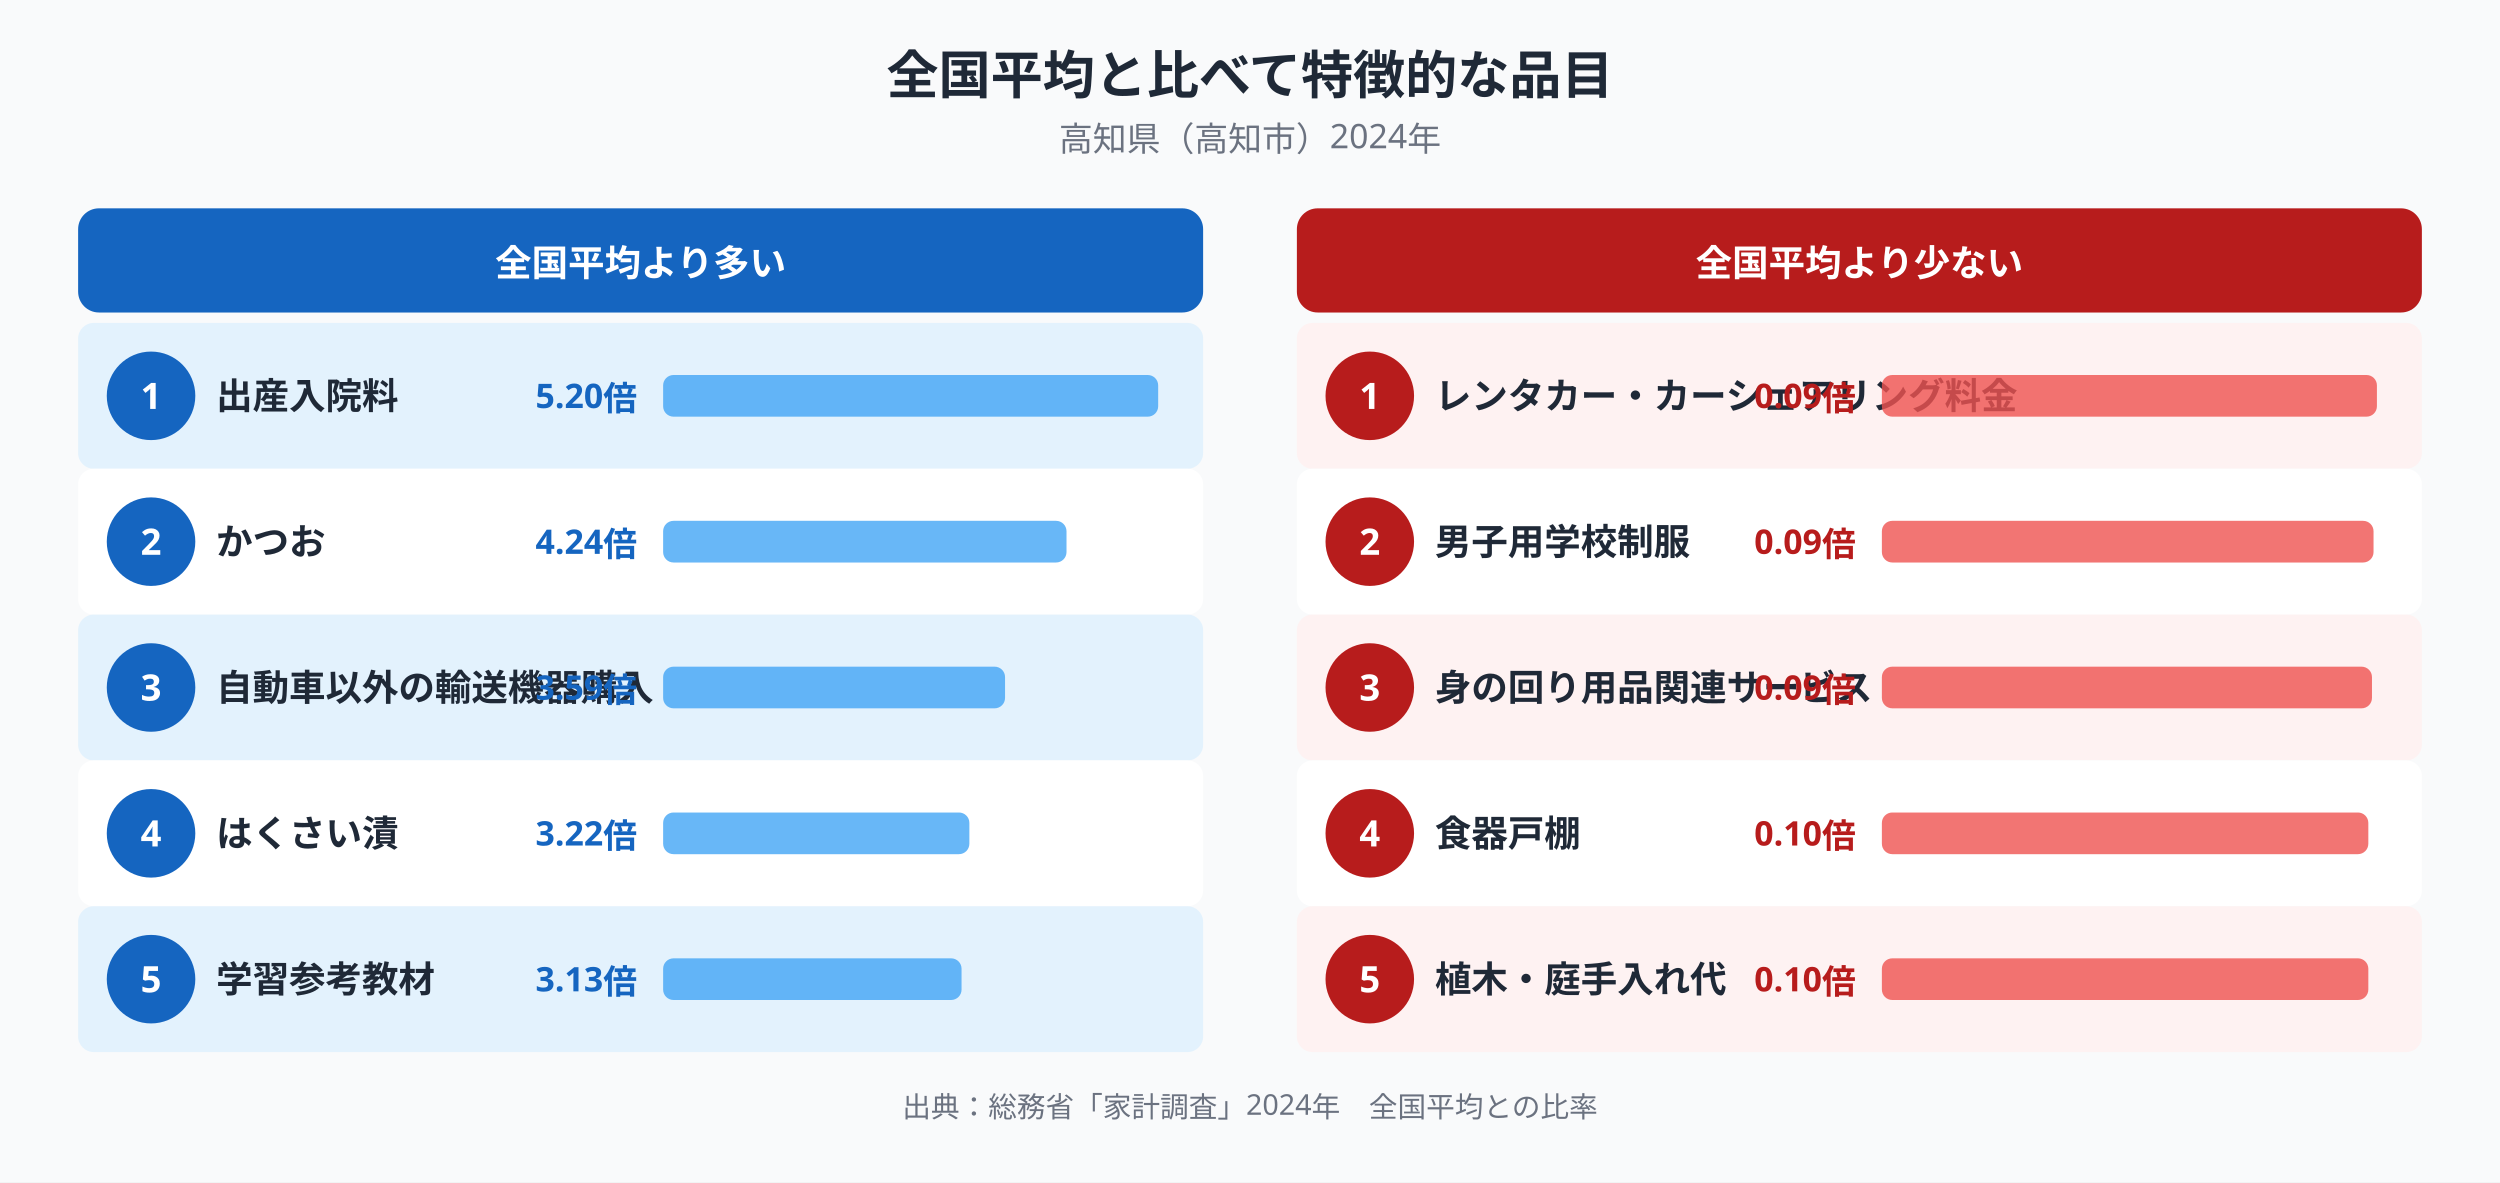
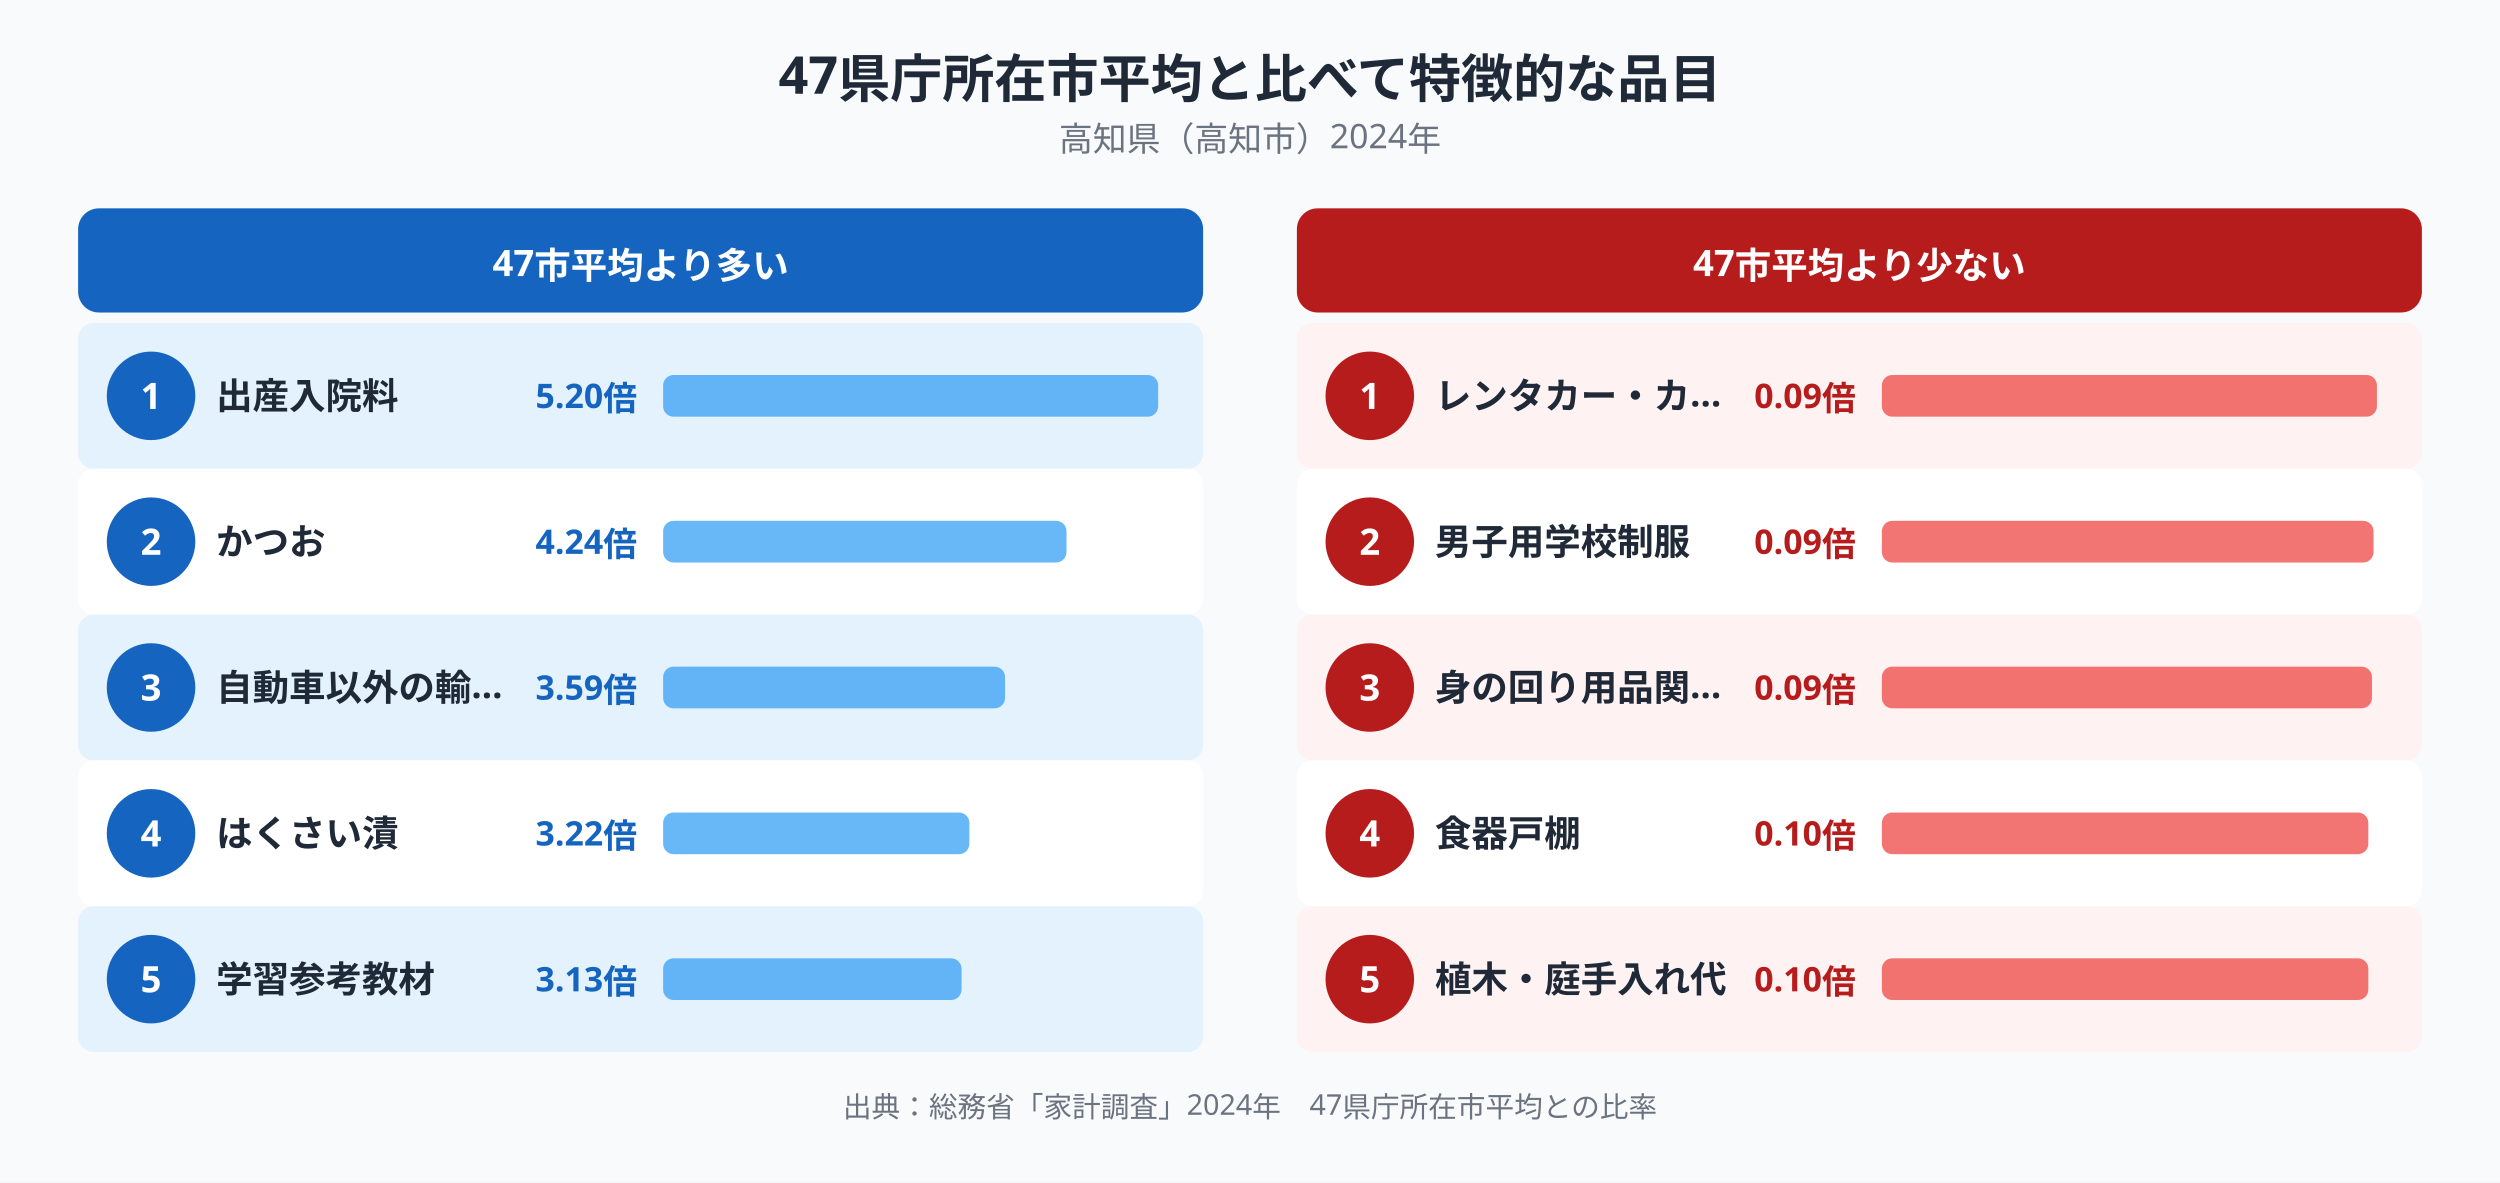
<svg xmlns="http://www.w3.org/2000/svg" width="960" height="454" viewBox="0 0 960 454" role="img" aria-label="高知県の特徴的な支出品目">
  <rect width="960" height="454" fill="#f9fafb" />
-   <text x="480" y="36" text-anchor="middle" font-family="'Noto Sans JP',sans-serif" font-size="20" font-weight="bold" fill="#1f2937">全国平均と比べて特徴的な品目</text>
+   <text x="480" y="36" text-anchor="middle" font-family="'Noto Sans JP',sans-serif" font-size="20" font-weight="bold" fill="#1f2937">47県庁所在市平均と比べて特徴的な品目</text>
  <text x="480" y="58" text-anchor="middle" font-family="'Noto Sans JP',sans-serif" font-size="13" fill="#6b7280">高知県（高知市）2024年</text>
  <rect x="30" y="80" width="432" height="40" rx="8" fill="#1565c0" />
-   <text x="246" y="106" text-anchor="middle" font-family="'Noto Sans JP', sans-serif" font-size="14" font-weight="bold" fill="#ffffff">全国平均より多い</text>
+   <text x="246" y="106" text-anchor="middle" font-family="'Noto Sans JP', sans-serif" font-size="14" font-weight="bold" fill="#ffffff">47市平均より多い</text>
  <rect x="30" y="124" width="432" height="56" rx="6" fill="#e3f2fd" />
  <circle cx="58" cy="152" r="17" fill="#1565c0" />
  <text x="58" y="157.04" text-anchor="middle" font-family="'Noto Sans JP', sans-serif" font-size="14" font-weight="bold" fill="#ffffff">1</text>
  <text x="83" y="157.04" font-family="'Noto Sans JP', sans-serif" font-size="14" font-weight="bold" fill="#1f2937">出産入院料</text>
  <text x="244.64" y="156.68" text-anchor="end" font-family="'Noto Sans JP', sans-serif" font-size="13" fill="#1565c0" font-weight="600">5.20倍</text>
  <rect x="254.64" y="144" width="190.1" height="16" rx="4" fill="#42a5f5" opacity="0.8" />
  <rect x="30" y="180" width="432" height="56" rx="6" fill="#ffffff" />
  <circle cx="58" cy="208" r="17" fill="#1565c0" />
  <text x="58" y="213.04" text-anchor="middle" font-family="'Noto Sans JP', sans-serif" font-size="14" font-weight="bold" fill="#ffffff">2</text>
  <text x="83" y="213.04" font-family="'Noto Sans JP', sans-serif" font-size="14" font-weight="bold" fill="#1f2937">かつお</text>
  <text x="244.64" y="212.68" text-anchor="end" font-family="'Noto Sans JP', sans-serif" font-size="13" fill="#1565c0" font-weight="600">4.24倍</text>
  <rect x="254.64" y="200" width="154.9" height="16" rx="4" fill="#42a5f5" opacity="0.8" />
  <rect x="30" y="236" width="432" height="56" rx="6" fill="#e3f2fd" />
  <circle cx="58" cy="264" r="17" fill="#1565c0" />
  <text x="58" y="269.04" text-anchor="middle" font-family="'Noto Sans JP', sans-serif" font-size="14" font-weight="bold" fill="#ffffff">3</text>
-   <text x="83" y="269.04" font-family="'Noto Sans JP', sans-serif" font-size="14" font-weight="bold" fill="#1f2937">自動車以外の輸送機器購入</text>
+   <text x="83" y="269.04" font-family="'Noto Sans JP', sans-serif" font-size="14" font-weight="bold" fill="#1f2937">自動車以外の輸…</text>
  <text x="244.64" y="268.68" text-anchor="end" font-family="'Noto Sans JP', sans-serif" font-size="13" fill="#1565c0" font-weight="600">3.59倍</text>
  <rect x="254.64" y="256" width="131.3" height="16" rx="4" fill="#42a5f5" opacity="0.8" />
  <rect x="30" y="292" width="432" height="56" rx="6" fill="#ffffff" />
  <circle cx="58" cy="320" r="17" fill="#1565c0" />
  <text x="58" y="325.04" text-anchor="middle" font-family="'Noto Sans JP', sans-serif" font-size="14" font-weight="bold" fill="#ffffff">4</text>
  <text x="83" y="325.04" font-family="'Noto Sans JP', sans-serif" font-size="14" font-weight="bold" fill="#1f2937">はくさい漬</text>
  <text x="244.64" y="324.68" text-anchor="end" font-family="'Noto Sans JP', sans-serif" font-size="13" fill="#1565c0" font-weight="600">3.22倍</text>
  <rect x="254.64" y="312" width="117.6" height="16" rx="4" fill="#42a5f5" opacity="0.8" />
  <rect x="30" y="348" width="432" height="56" rx="6" fill="#e3f2fd" />
  <circle cx="58" cy="376" r="17" fill="#1565c0" />
  <text x="58" y="381.04" text-anchor="middle" font-family="'Noto Sans JP', sans-serif" font-size="14" font-weight="bold" fill="#ffffff">5</text>
  <text x="83" y="381.04" font-family="'Noto Sans JP', sans-serif" font-size="14" font-weight="bold" fill="#1f2937">学習参考教材</text>
  <text x="244.64" y="380.68" text-anchor="end" font-family="'Noto Sans JP', sans-serif" font-size="13" fill="#1565c0" font-weight="600">3.13倍</text>
  <rect x="254.64" y="368" width="114.6" height="16" rx="4" fill="#42a5f5" opacity="0.8" />
  <rect x="498" y="80" width="432" height="40" rx="8" fill="#b71c1c" />
-   <text x="714" y="106" text-anchor="middle" font-family="'Noto Sans JP', sans-serif" font-size="14" font-weight="bold" fill="#ffffff">全国平均より少ない</text>
+   <text x="714" y="106" text-anchor="middle" font-family="'Noto Sans JP', sans-serif" font-size="14" font-weight="bold" fill="#ffffff">47市平均より少ない</text>
  <rect x="498" y="124" width="432" height="56" rx="6" fill="#fef2f2" />
  <circle cx="526" cy="152" r="17" fill="#b71c1c" />
  <text x="526" y="157.04" text-anchor="middle" font-family="'Noto Sans JP', sans-serif" font-size="14" font-weight="bold" fill="#ffffff">1</text>
-   <text x="551" y="157.04" font-family="'Noto Sans JP', sans-serif" font-size="14" font-weight="bold" fill="#1f2937">レンタカー・カーシェアリング料金</text>
+   <text x="551" y="157.04" font-family="'Noto Sans JP', sans-serif" font-size="14" font-weight="bold" fill="#1f2937">レンタカー・カ…</text>
  <text x="712.64" y="156.68" text-anchor="end" font-family="'Noto Sans JP', sans-serif" font-size="13" fill="#b71c1c" font-weight="600">0.09倍</text>
  <rect x="722.64" y="144" width="190.1" height="16" rx="4" fill="#ef5350" opacity="0.8" />
  <rect x="498" y="180" width="432" height="56" rx="6" fill="#ffffff" />
  <circle cx="526" cy="208" r="17" fill="#b71c1c" />
  <text x="526" y="213.04" text-anchor="middle" font-family="'Noto Sans JP', sans-serif" font-size="14" font-weight="bold" fill="#ffffff">2</text>
  <text x="551" y="213.04" font-family="'Noto Sans JP', sans-serif" font-size="14" font-weight="bold" fill="#1f2937">男子用学校制服</text>
  <text x="712.64" y="212.68" text-anchor="end" font-family="'Noto Sans JP', sans-serif" font-size="13" fill="#b71c1c" font-weight="600">0.09倍</text>
  <rect x="722.64" y="200" width="188.8" height="16" rx="4" fill="#ef5350" opacity="0.8" />
  <rect x="498" y="236" width="432" height="56" rx="6" fill="#fef2f2" />
  <circle cx="526" cy="264" r="17" fill="#b71c1c" />
  <text x="526" y="269.04" text-anchor="middle" font-family="'Noto Sans JP', sans-serif" font-size="14" font-weight="bold" fill="#ffffff">3</text>
-   <text x="551" y="269.04" font-family="'Noto Sans JP', sans-serif" font-size="14" font-weight="bold" fill="#1f2937">身の回り用品関連サービス</text>
+   <text x="551" y="269.04" font-family="'Noto Sans JP', sans-serif" font-size="14" font-weight="bold" fill="#1f2937">身の回り用品関…</text>
  <text x="712.64" y="268.68" text-anchor="end" font-family="'Noto Sans JP', sans-serif" font-size="13" fill="#b71c1c" font-weight="600">0.09倍</text>
  <rect x="722.64" y="256" width="188.2" height="16" rx="4" fill="#ef5350" opacity="0.8" />
  <rect x="498" y="292" width="432" height="56" rx="6" fill="#ffffff" />
  <circle cx="526" cy="320" r="17" fill="#b71c1c" />
  <text x="526" y="325.04" text-anchor="middle" font-family="'Noto Sans JP', sans-serif" font-size="14" font-weight="bold" fill="#ffffff">4</text>
  <text x="551" y="325.04" font-family="'Noto Sans JP', sans-serif" font-size="14" font-weight="bold" fill="#1f2937">食器戸棚</text>
  <text x="712.64" y="324.68" text-anchor="end" font-family="'Noto Sans JP', sans-serif" font-size="13" fill="#b71c1c" font-weight="600">0.10倍</text>
  <rect x="722.64" y="312" width="186.8" height="16" rx="4" fill="#ef5350" opacity="0.8" />
  <rect x="498" y="348" width="432" height="56" rx="6" fill="#fef2f2" />
  <circle cx="526" cy="376" r="17" fill="#b71c1c" />
  <text x="526" y="381.04" text-anchor="middle" font-family="'Noto Sans JP', sans-serif" font-size="14" font-weight="bold" fill="#ffffff">5</text>
  <text x="551" y="381.04" font-family="'Noto Sans JP', sans-serif" font-size="14" font-weight="bold" fill="#1f2937">植木・庭手入れ代</text>
  <text x="712.64" y="380.68" text-anchor="end" font-family="'Noto Sans JP', sans-serif" font-size="13" fill="#b71c1c" font-weight="600">0.10倍</text>
  <rect x="722.64" y="368" width="186.8" height="16" rx="4" fill="#ef5350" opacity="0.8" />
-   <text x="480" y="429" text-anchor="middle" font-family="'Noto Sans JP',sans-serif" font-size="11" fill="#6b7280">出典：総務省「家計調査」2024年　全国平均との比率</text>
+   <text x="480" y="429" text-anchor="middle" font-family="'Noto Sans JP',sans-serif" font-size="11" fill="#6b7280">出典：総務省「家計調査」2024年　47県庁所在市平均との比率</text>
</svg>
